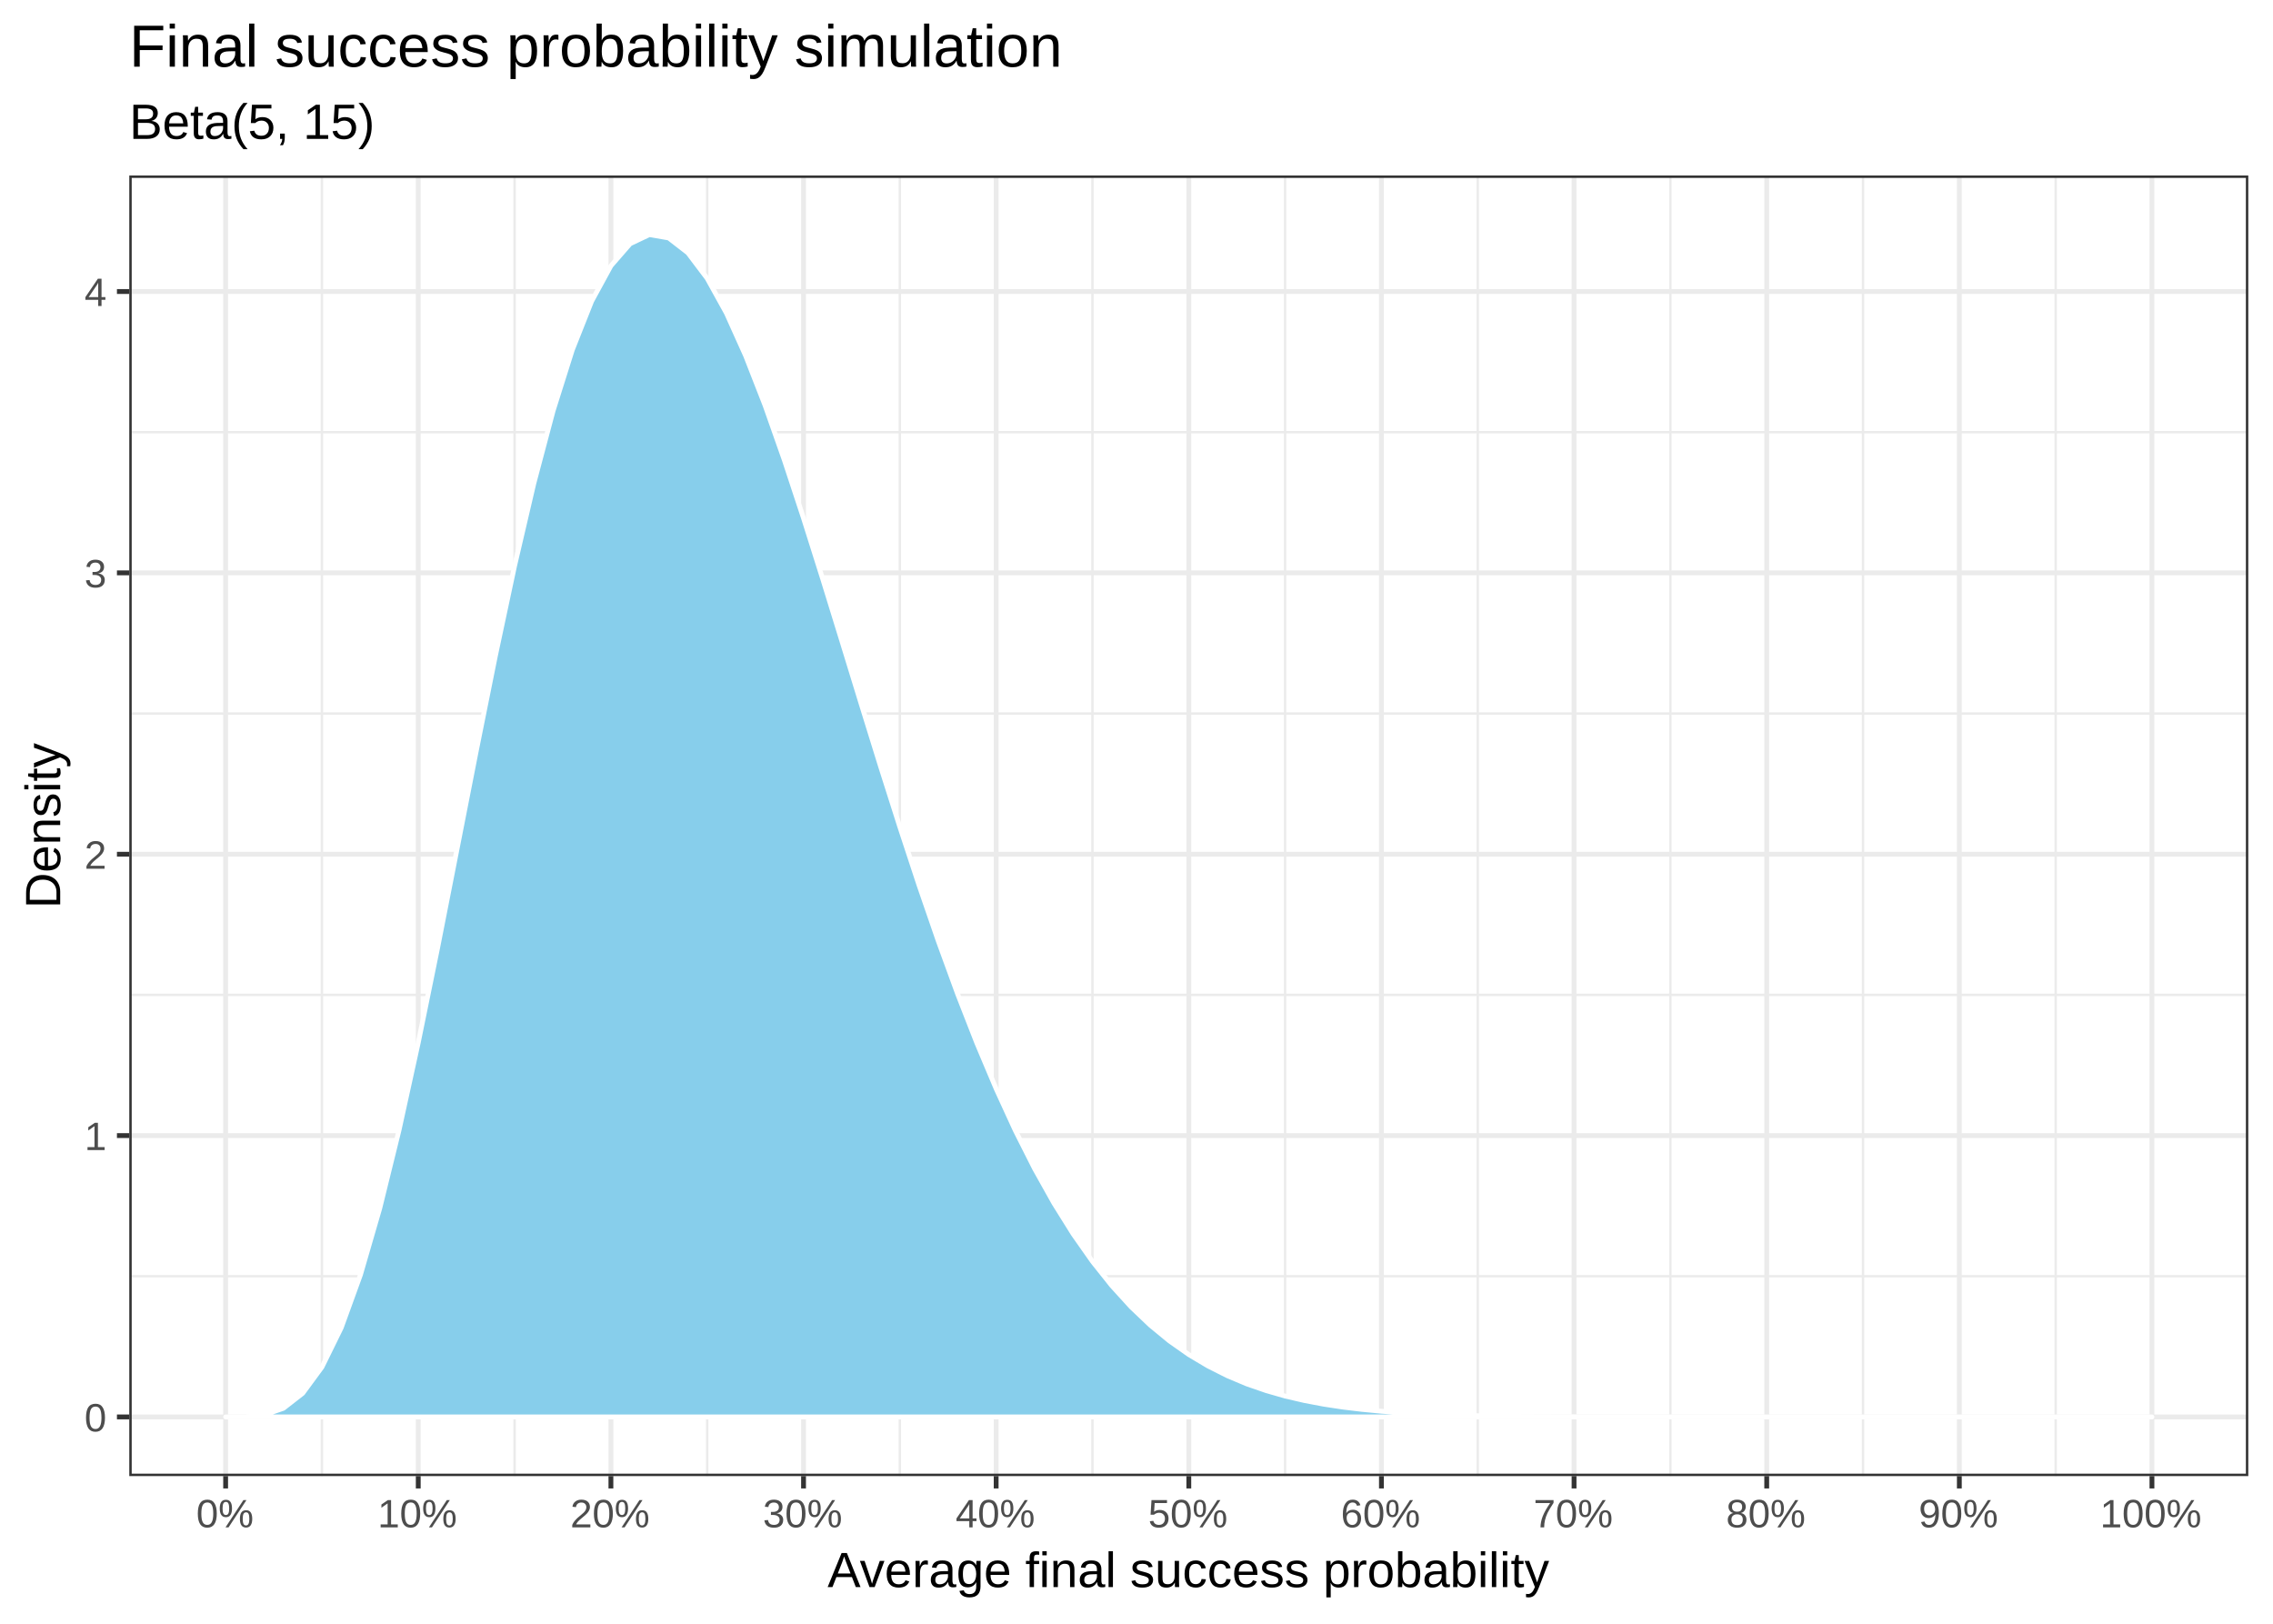
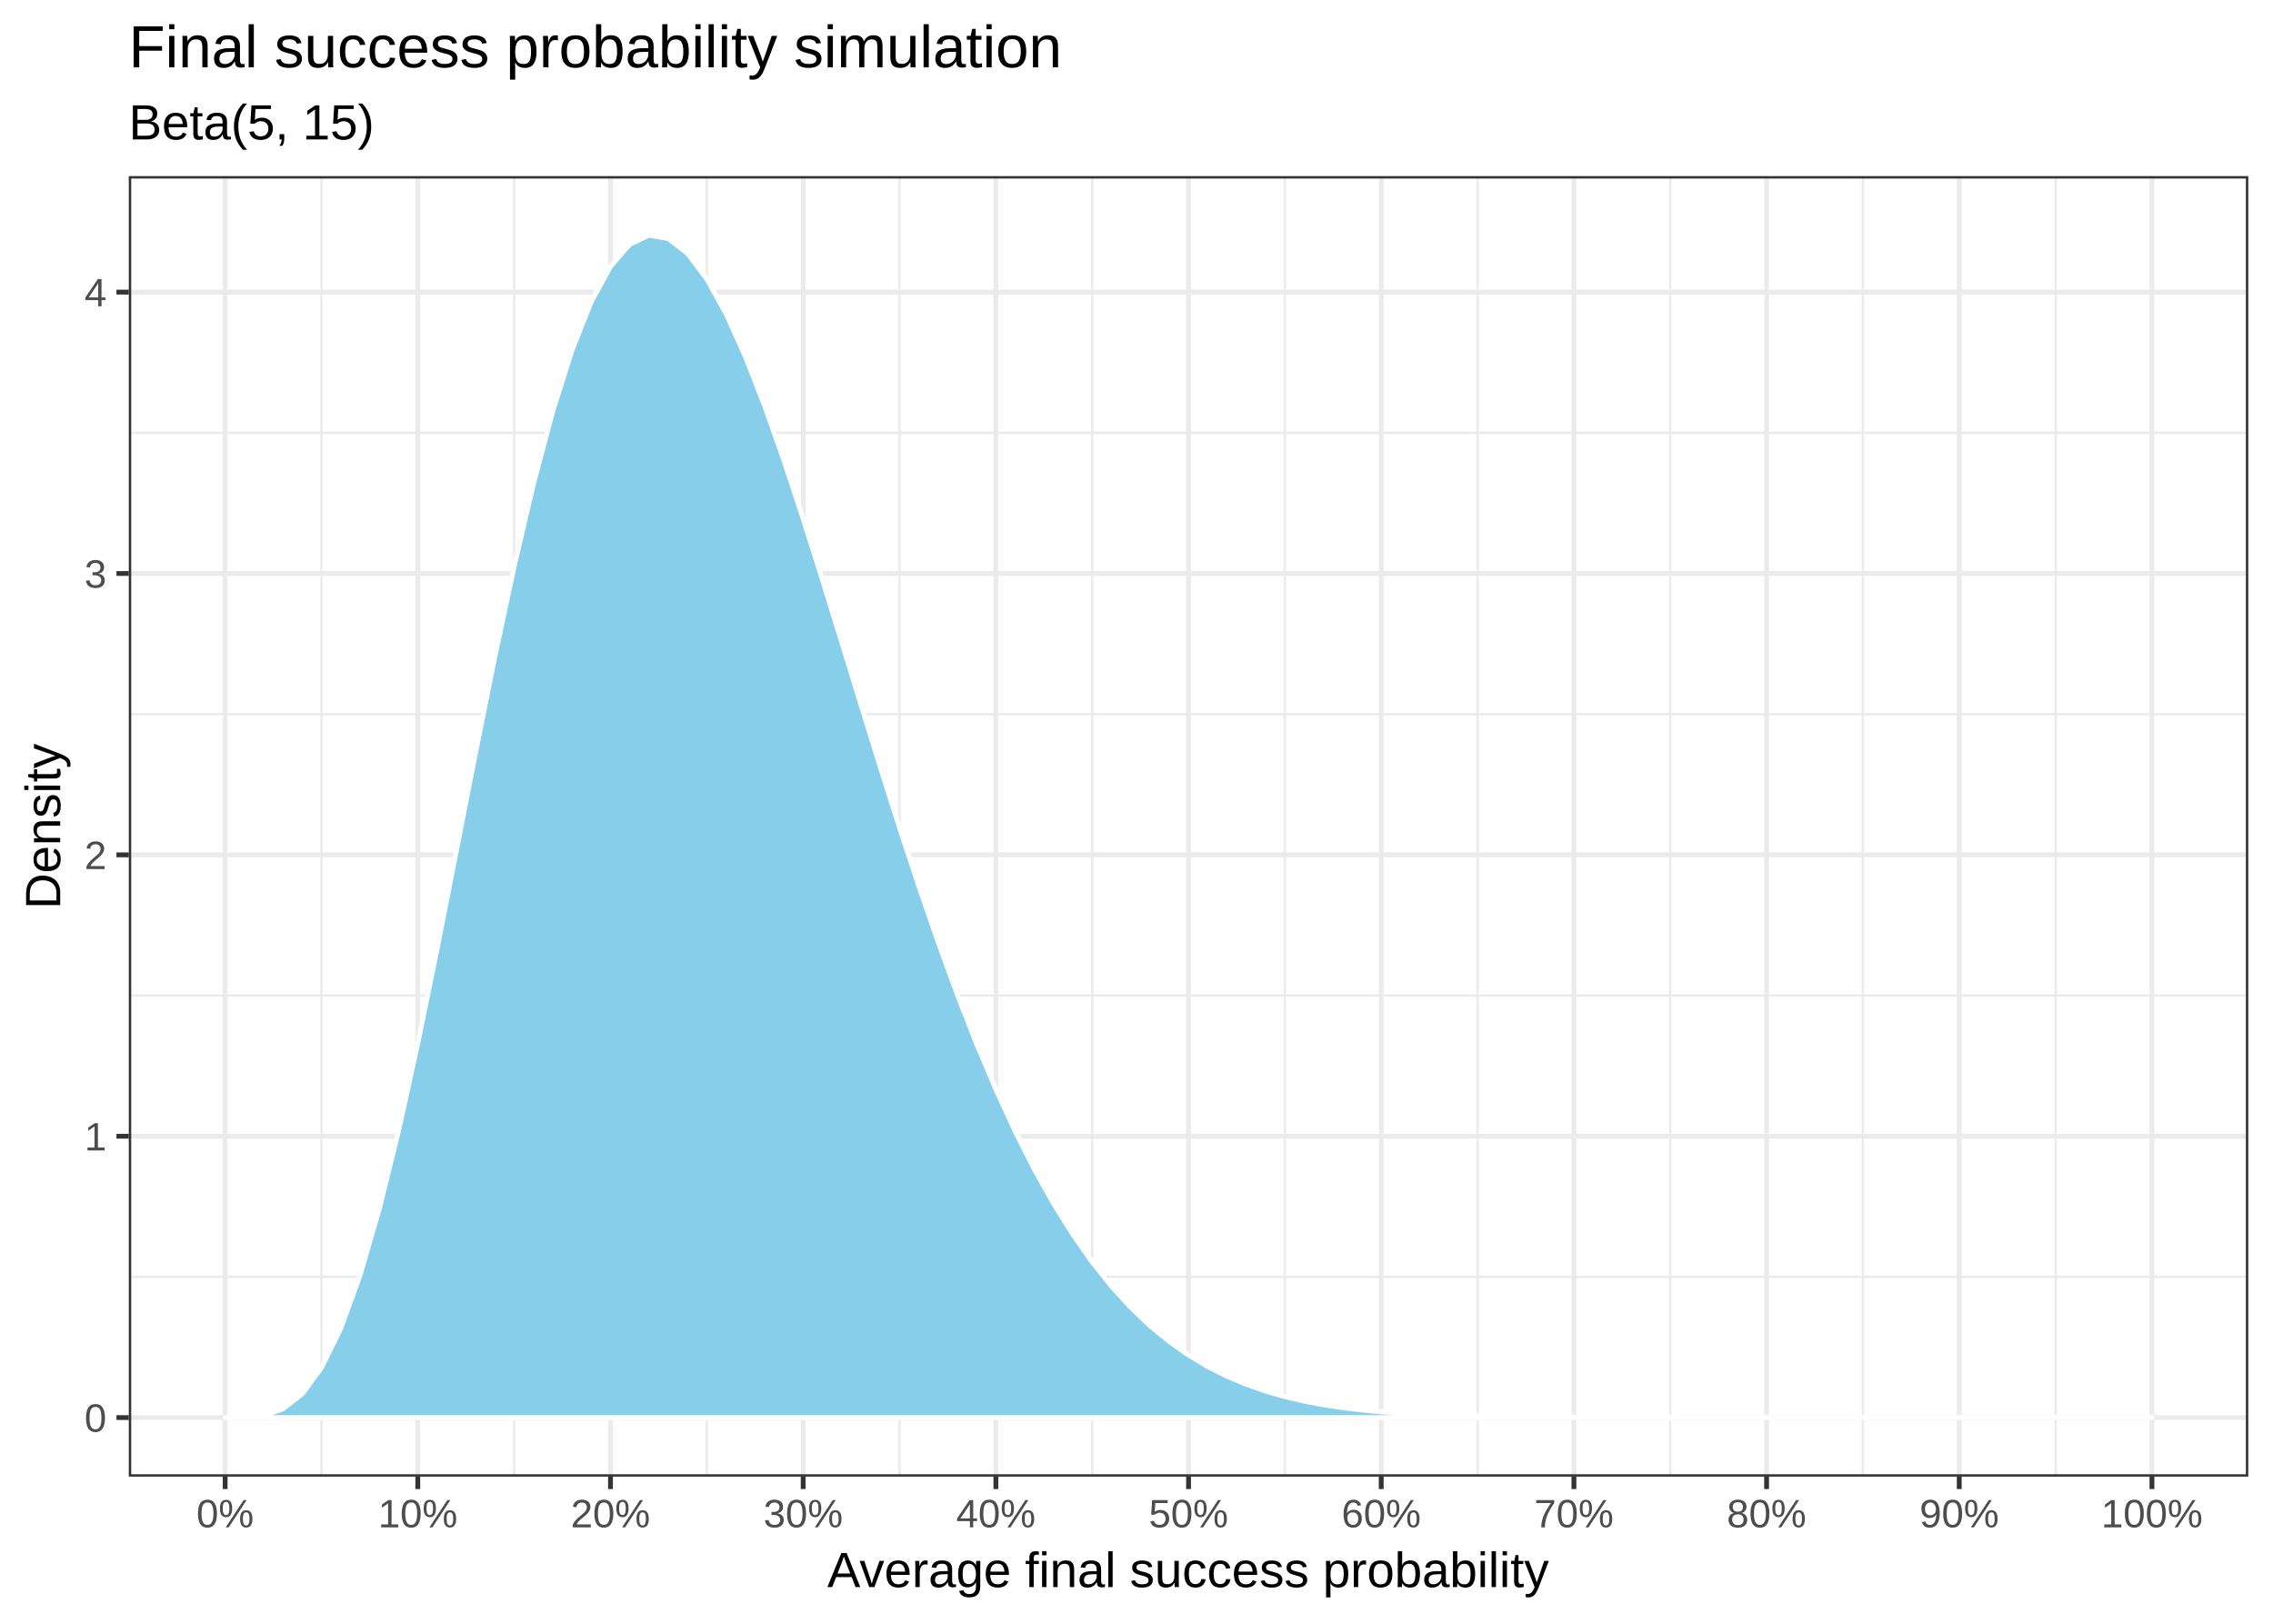
<svg xmlns="http://www.w3.org/2000/svg" viewBox="0 0 504.00 360.00">
  <defs>
    <style type="text/css">
    line, polyline, path, rect, circle {
      fill: none;
      stroke: #000000;
      stroke-linecap: round;
      stroke-linejoin: round;
      stroke-miterlimit: 10.00;
    }
  </style>
  </defs>
  <rect width="100%" height="100%" style="stroke: none; fill: #FFFFFF;" />
  <rect x="0.00" y="0.00" width="504.00" height="360.00" style="stroke-width: 1.07; stroke: #FFFFFF; fill: #FFFFFF;" />
  <defs>
-     <clipPath id="cpMjguNjcxMXw0OTguNTIxfDMyNy4yNTd8MzguOTA1OQ==">
-       <rect x="28.67" y="38.91" width="469.85" height="288.35" />
+     <clipPath id="cpMjguNTU4OHw0OTguNTIxfDMyNy4zOTZ8MzkuMDQxMg==">
+       <rect x="28.56" y="39.04" width="469.96" height="288.35" />
    </clipPath>
  </defs>
-   <rect x="28.67" y="38.91" width="469.85" height="288.35" style="stroke-width: 1.07; stroke: none; fill: #FFFFFF;" clip-path="url(#cpMjguNjcxMXw0OTguNTIxfDMyNy4yNTd8MzguOTA1OQ==)" />
-   <polyline points="28.67,282.96 498.52,282.96 " style="stroke-width: 0.53; stroke: #EBEBEB; stroke-linecap: butt;" clip-path="url(#cpMjguNjcxMXw0OTguNTIxfDMyNy4yNTd8MzguOTA1OQ==)" />
-   <polyline points="28.67,220.58 498.52,220.58 " style="stroke-width: 0.53; stroke: #EBEBEB; stroke-linecap: butt;" clip-path="url(#cpMjguNjcxMXw0OTguNTIxfDMyNy4yNTd8MzguOTA1OQ==)" />
-   <polyline points="28.67,158.20 498.52,158.20 " style="stroke-width: 0.53; stroke: #EBEBEB; stroke-linecap: butt;" clip-path="url(#cpMjguNjcxMXw0OTguNTIxfDMyNy4yNTd8MzguOTA1OQ==)" />
-   <polyline points="28.67,95.82 498.52,95.82 " style="stroke-width: 0.53; stroke: #EBEBEB; stroke-linecap: butt;" clip-path="url(#cpMjguNjcxMXw0OTguNTIxfDMyNy4yNTd8MzguOTA1OQ==)" />
-   <polyline points="28.67,327.26 28.67,38.91 " style="stroke-width: 0.53; stroke: #EBEBEB; stroke-linecap: butt;" clip-path="url(#cpMjguNjcxMXw0OTguNTIxfDMyNy4yNTd8MzguOTA1OQ==)" />
-   <polyline points="71.38,327.26 71.38,38.91 " style="stroke-width: 0.53; stroke: #EBEBEB; stroke-linecap: butt;" clip-path="url(#cpMjguNjcxMXw0OTguNTIxfDMyNy4yNTd8MzguOTA1OQ==)" />
-   <polyline points="114.10,327.26 114.10,38.91 " style="stroke-width: 0.53; stroke: #EBEBEB; stroke-linecap: butt;" clip-path="url(#cpMjguNjcxMXw0OTguNTIxfDMyNy4yNTd8MzguOTA1OQ==)" />
-   <polyline points="156.81,327.26 156.81,38.91 " style="stroke-width: 0.53; stroke: #EBEBEB; stroke-linecap: butt;" clip-path="url(#cpMjguNjcxMXw0OTguNTIxfDMyNy4yNTd8MzguOTA1OQ==)" />
-   <polyline points="199.53,327.26 199.53,38.91 " style="stroke-width: 0.53; stroke: #EBEBEB; stroke-linecap: butt;" clip-path="url(#cpMjguNjcxMXw0OTguNTIxfDMyNy4yNTd8MzguOTA1OQ==)" />
-   <polyline points="242.24,327.26 242.24,38.91 " style="stroke-width: 0.53; stroke: #EBEBEB; stroke-linecap: butt;" clip-path="url(#cpMjguNjcxMXw0OTguNTIxfDMyNy4yNTd8MzguOTA1OQ==)" />
-   <polyline points="284.95,327.26 284.95,38.91 " style="stroke-width: 0.53; stroke: #EBEBEB; stroke-linecap: butt;" clip-path="url(#cpMjguNjcxMXw0OTguNTIxfDMyNy4yNTd8MzguOTA1OQ==)" />
-   <polyline points="327.67,327.26 327.67,38.91 " style="stroke-width: 0.53; stroke: #EBEBEB; stroke-linecap: butt;" clip-path="url(#cpMjguNjcxMXw0OTguNTIxfDMyNy4yNTd8MzguOTA1OQ==)" />
-   <polyline points="370.38,327.26 370.38,38.91 " style="stroke-width: 0.53; stroke: #EBEBEB; stroke-linecap: butt;" clip-path="url(#cpMjguNjcxMXw0OTguNTIxfDMyNy4yNTd8MzguOTA1OQ==)" />
-   <polyline points="413.09,327.26 413.09,38.91 " style="stroke-width: 0.53; stroke: #EBEBEB; stroke-linecap: butt;" clip-path="url(#cpMjguNjcxMXw0OTguNTIxfDMyNy4yNTd8MzguOTA1OQ==)" />
-   <polyline points="455.81,327.26 455.81,38.91 " style="stroke-width: 0.53; stroke: #EBEBEB; stroke-linecap: butt;" clip-path="url(#cpMjguNjcxMXw0OTguNTIxfDMyNy4yNTd8MzguOTA1OQ==)" />
-   <polyline points="498.52,327.26 498.52,38.91 " style="stroke-width: 0.53; stroke: #EBEBEB; stroke-linecap: butt;" clip-path="url(#cpMjguNjcxMXw0OTguNTIxfDMyNy4yNTd8MzguOTA1OQ==)" />
-   <polyline points="28.67,314.15 498.52,314.15 " style="stroke-width: 1.07; stroke: #EBEBEB; stroke-linecap: butt;" clip-path="url(#cpMjguNjcxMXw0OTguNTIxfDMyNy4yNTd8MzguOTA1OQ==)" />
-   <polyline points="28.67,251.77 498.52,251.77 " style="stroke-width: 1.07; stroke: #EBEBEB; stroke-linecap: butt;" clip-path="url(#cpMjguNjcxMXw0OTguNTIxfDMyNy4yNTd8MzguOTA1OQ==)" />
-   <polyline points="28.67,189.39 498.52,189.39 " style="stroke-width: 1.07; stroke: #EBEBEB; stroke-linecap: butt;" clip-path="url(#cpMjguNjcxMXw0OTguNTIxfDMyNy4yNTd8MzguOTA1OQ==)" />
-   <polyline points="28.67,127.01 498.52,127.01 " style="stroke-width: 1.07; stroke: #EBEBEB; stroke-linecap: butt;" clip-path="url(#cpMjguNjcxMXw0OTguNTIxfDMyNy4yNTd8MzguOTA1OQ==)" />
-   <polyline points="28.67,64.63 498.52,64.63 " style="stroke-width: 1.07; stroke: #EBEBEB; stroke-linecap: butt;" clip-path="url(#cpMjguNjcxMXw0OTguNTIxfDMyNy4yNTd8MzguOTA1OQ==)" />
-   <polyline points="50.03,327.26 50.03,38.91 " style="stroke-width: 1.07; stroke: #EBEBEB; stroke-linecap: butt;" clip-path="url(#cpMjguNjcxMXw0OTguNTIxfDMyNy4yNTd8MzguOTA1OQ==)" />
-   <polyline points="92.74,327.26 92.74,38.91 " style="stroke-width: 1.07; stroke: #EBEBEB; stroke-linecap: butt;" clip-path="url(#cpMjguNjcxMXw0OTguNTIxfDMyNy4yNTd8MzguOTA1OQ==)" />
-   <polyline points="135.46,327.26 135.46,38.91 " style="stroke-width: 1.07; stroke: #EBEBEB; stroke-linecap: butt;" clip-path="url(#cpMjguNjcxMXw0OTguNTIxfDMyNy4yNTd8MzguOTA1OQ==)" />
-   <polyline points="178.17,327.26 178.17,38.91 " style="stroke-width: 1.07; stroke: #EBEBEB; stroke-linecap: butt;" clip-path="url(#cpMjguNjcxMXw0OTguNTIxfDMyNy4yNTd8MzguOTA1OQ==)" />
-   <polyline points="220.88,327.26 220.88,38.91 " style="stroke-width: 1.07; stroke: #EBEBEB; stroke-linecap: butt;" clip-path="url(#cpMjguNjcxMXw0OTguNTIxfDMyNy4yNTd8MzguOTA1OQ==)" />
-   <polyline points="263.60,327.26 263.60,38.91 " style="stroke-width: 1.07; stroke: #EBEBEB; stroke-linecap: butt;" clip-path="url(#cpMjguNjcxMXw0OTguNTIxfDMyNy4yNTd8MzguOTA1OQ==)" />
-   <polyline points="306.31,327.26 306.31,38.91 " style="stroke-width: 1.07; stroke: #EBEBEB; stroke-linecap: butt;" clip-path="url(#cpMjguNjcxMXw0OTguNTIxfDMyNy4yNTd8MzguOTA1OQ==)" />
-   <polyline points="349.02,327.26 349.02,38.91 " style="stroke-width: 1.07; stroke: #EBEBEB; stroke-linecap: butt;" clip-path="url(#cpMjguNjcxMXw0OTguNTIxfDMyNy4yNTd8MzguOTA1OQ==)" />
-   <polyline points="391.74,327.26 391.74,38.91 " style="stroke-width: 1.07; stroke: #EBEBEB; stroke-linecap: butt;" clip-path="url(#cpMjguNjcxMXw0OTguNTIxfDMyNy4yNTd8MzguOTA1OQ==)" />
-   <polyline points="434.45,327.26 434.45,38.91 " style="stroke-width: 1.07; stroke: #EBEBEB; stroke-linecap: butt;" clip-path="url(#cpMjguNjcxMXw0OTguNTIxfDMyNy4yNTd8MzguOTA1OQ==)" />
-   <polyline points="477.16,327.26 477.16,38.91 " style="stroke-width: 1.07; stroke: #EBEBEB; stroke-linecap: butt;" clip-path="url(#cpMjguNjcxMXw0OTguNTIxfDMyNy4yNTd8MzguOTA1OQ==)" />
-   <polyline points="50.03,314.15 54.30,314.12 58.57,313.71 62.84,312.23 67.11,308.91 71.38,303.10 75.66,294.38 79.93,282.62 84.20,267.92 88.47,250.61 92.74,231.18 97.01,210.27 101.28,188.55 105.56,166.73 109.83,145.49 114.10,125.46 118.37,107.18 122.64,91.10 126.91,77.56 131.18,66.80 135.46,58.94 139.73,54.03 144.00,52.01 148.27,52.76 152.54,56.07 156.81,61.73 161.08,69.44 165.35,78.92 169.63,89.86 173.90,101.96 178.17,114.91 182.44,128.43 186.71,142.26 190.98,156.16 195.25,169.92 199.53,183.36 203.80,196.32 208.07,208.69 212.34,220.37 216.61,231.28 220.88,241.39 225.15,250.68 229.42,259.13 233.70,266.77 237.97,273.60 242.24,279.68 246.51,285.04 250.78,289.73 255.05,293.80 259.32,297.31 263.60,300.32 267.87,302.86 272.14,305.01 276.41,306.81 280.68,308.29 284.95,309.52 289.22,310.51 293.50,311.32 297.77,311.97 302.04,312.48 306.31,312.89 310.58,313.20 314.85,313.45 319.12,313.64 323.39,313.78 327.67,313.88 331.94,313.96 336.21,314.02 340.48,314.06 344.75,314.09 349.02,314.11 353.29,314.12 357.57,314.13 361.84,314.14 366.11,314.14 370.38,314.15 374.65,314.15 378.92,314.15 383.19,314.15 387.47,314.15 391.74,314.15 396.01,314.15 400.28,314.15 404.55,314.15 408.82,314.15 413.09,314.15 417.36,314.15 421.64,314.15 425.91,314.15 430.18,314.15 434.45,314.15 438.72,314.15 442.99,314.15 447.26,314.15 451.54,314.15 455.81,314.15 460.08,314.15 464.35,314.15 468.62,314.15 472.89,314.15 477.16,314.15 477.16,314.15 472.89,314.15 468.62,314.15 464.35,314.15 460.08,314.15 455.81,314.15 451.54,314.15 447.26,314.15 442.99,314.15 438.72,314.15 434.45,314.15 430.18,314.15 425.91,314.15 421.64,314.15 417.36,314.15 413.09,314.15 408.82,314.15 404.55,314.15 400.28,314.15 396.01,314.15 391.74,314.15 387.47,314.15 383.19,314.15 378.92,314.15 374.65,314.15 370.38,314.15 366.11,314.15 361.84,314.15 357.57,314.15 353.29,314.15 349.02,314.15 344.75,314.15 340.48,314.15 336.21,314.15 331.94,314.15 327.67,314.15 323.39,314.15 319.12,314.15 314.85,314.15 310.58,314.15 306.31,314.15 302.04,314.15 297.77,314.15 293.50,314.15 289.22,314.15 284.95,314.15 280.68,314.15 276.41,314.15 272.14,314.15 267.87,314.15 263.60,314.15 259.32,314.15 255.05,314.15 250.78,314.15 246.51,314.15 242.24,314.15 237.97,314.15 233.70,314.15 229.42,314.15 225.15,314.15 220.88,314.15 216.61,314.15 212.34,314.15 208.07,314.15 203.80,314.15 199.53,314.15 195.25,314.15 190.98,314.15 186.71,314.15 182.44,314.15 178.17,314.15 173.90,314.15 169.63,314.15 165.35,314.15 161.08,314.15 156.81,314.15 152.54,314.15 148.27,314.15 144.00,314.15 139.73,314.15 135.46,314.15 131.18,314.15 126.91,314.15 122.64,314.15 118.37,314.15 114.10,314.15 109.83,314.15 105.56,314.15 101.28,314.15 97.01,314.15 92.74,314.15 88.47,314.15 84.20,314.15 79.93,314.15 75.66,314.15 71.38,314.15 67.11,314.15 62.84,314.15 58.57,314.15 54.30,314.15 50.03,314.15 " style="stroke-width: 1.07; stroke: #FFFFFF; fill: #87CEEB;" clip-path="url(#cpMjguNjcxMXw0OTguNTIxfDMyNy4yNTd8MzguOTA1OQ==)" />
-   <rect x="28.67" y="38.91" width="469.85" height="288.35" style="stroke-width: 1.07; stroke: #333333;" clip-path="url(#cpMjguNjcxMXw0OTguNTIxfDMyNy4yNTd8MzguOTA1OQ==)" />
+   <rect x="28.56" y="39.04" width="469.96" height="288.35" style="stroke-width: 1.07; stroke: none; fill: #FFFFFF;" clip-path="url(#cpMjguNTU4OHw0OTguNTIxfDMyNy4zOTZ8MzkuMDQxMg==)" />
+   <polyline points="28.56,283.10 498.52,283.10 " style="stroke-width: 0.53; stroke: #EBEBEB; stroke-linecap: butt;" clip-path="url(#cpMjguNTU4OHw0OTguNTIxfDMyNy4zOTZ8MzkuMDQxMg==)" />
+   <polyline points="28.56,220.72 498.52,220.72 " style="stroke-width: 0.53; stroke: #EBEBEB; stroke-linecap: butt;" clip-path="url(#cpMjguNTU4OHw0OTguNTIxfDMyNy4zOTZ8MzkuMDQxMg==)" />
+   <polyline points="28.56,158.34 498.52,158.34 " style="stroke-width: 0.53; stroke: #EBEBEB; stroke-linecap: butt;" clip-path="url(#cpMjguNTU4OHw0OTguNTIxfDMyNy4zOTZ8MzkuMDQxMg==)" />
+   <polyline points="28.56,95.96 498.52,95.96 " style="stroke-width: 0.53; stroke: #EBEBEB; stroke-linecap: butt;" clip-path="url(#cpMjguNTU4OHw0OTguNTIxfDMyNy4zOTZ8MzkuMDQxMg==)" />
+   <polyline points="28.56,327.40 28.56,39.04 " style="stroke-width: 0.53; stroke: #EBEBEB; stroke-linecap: butt;" clip-path="url(#cpMjguNTU4OHw0OTguNTIxfDMyNy4zOTZ8MzkuMDQxMg==)" />
+   <polyline points="71.28,327.40 71.28,39.04 " style="stroke-width: 0.53; stroke: #EBEBEB; stroke-linecap: butt;" clip-path="url(#cpMjguNTU4OHw0OTguNTIxfDMyNy4zOTZ8MzkuMDQxMg==)" />
+   <polyline points="114.01,327.40 114.01,39.04 " style="stroke-width: 0.53; stroke: #EBEBEB; stroke-linecap: butt;" clip-path="url(#cpMjguNTU4OHw0OTguNTIxfDMyNy4zOTZ8MzkuMDQxMg==)" />
+   <polyline points="156.73,327.40 156.73,39.04 " style="stroke-width: 0.53; stroke: #EBEBEB; stroke-linecap: butt;" clip-path="url(#cpMjguNTU4OHw0OTguNTIxfDMyNy4zOTZ8MzkuMDQxMg==)" />
+   <polyline points="199.45,327.40 199.45,39.04 " style="stroke-width: 0.53; stroke: #EBEBEB; stroke-linecap: butt;" clip-path="url(#cpMjguNTU4OHw0OTguNTIxfDMyNy4zOTZ8MzkuMDQxMg==)" />
+   <polyline points="242.18,327.40 242.18,39.04 " style="stroke-width: 0.53; stroke: #EBEBEB; stroke-linecap: butt;" clip-path="url(#cpMjguNTU4OHw0OTguNTIxfDMyNy4zOTZ8MzkuMDQxMg==)" />
+   <polyline points="284.90,327.40 284.90,39.04 " style="stroke-width: 0.53; stroke: #EBEBEB; stroke-linecap: butt;" clip-path="url(#cpMjguNTU4OHw0OTguNTIxfDMyNy4zOTZ8MzkuMDQxMg==)" />
+   <polyline points="327.63,327.40 327.63,39.04 " style="stroke-width: 0.53; stroke: #EBEBEB; stroke-linecap: butt;" clip-path="url(#cpMjguNTU4OHw0OTguNTIxfDMyNy4zOTZ8MzkuMDQxMg==)" />
+   <polyline points="370.35,327.40 370.35,39.04 " style="stroke-width: 0.53; stroke: #EBEBEB; stroke-linecap: butt;" clip-path="url(#cpMjguNTU4OHw0OTguNTIxfDMyNy4zOTZ8MzkuMDQxMg==)" />
+   <polyline points="413.07,327.40 413.07,39.04 " style="stroke-width: 0.53; stroke: #EBEBEB; stroke-linecap: butt;" clip-path="url(#cpMjguNTU4OHw0OTguNTIxfDMyNy4zOTZ8MzkuMDQxMg==)" />
+   <polyline points="455.80,327.40 455.80,39.04 " style="stroke-width: 0.53; stroke: #EBEBEB; stroke-linecap: butt;" clip-path="url(#cpMjguNTU4OHw0OTguNTIxfDMyNy4zOTZ8MzkuMDQxMg==)" />
+   <polyline points="498.52,327.40 498.52,39.04 " style="stroke-width: 0.53; stroke: #EBEBEB; stroke-linecap: butt;" clip-path="url(#cpMjguNTU4OHw0OTguNTIxfDMyNy4zOTZ8MzkuMDQxMg==)" />
+   <polyline points="28.56,314.29 498.52,314.29 " style="stroke-width: 1.07; stroke: #EBEBEB; stroke-linecap: butt;" clip-path="url(#cpMjguNTU4OHw0OTguNTIxfDMyNy4zOTZ8MzkuMDQxMg==)" />
+   <polyline points="28.56,251.91 498.52,251.91 " style="stroke-width: 1.07; stroke: #EBEBEB; stroke-linecap: butt;" clip-path="url(#cpMjguNTU4OHw0OTguNTIxfDMyNy4zOTZ8MzkuMDQxMg==)" />
+   <polyline points="28.56,189.53 498.52,189.53 " style="stroke-width: 1.07; stroke: #EBEBEB; stroke-linecap: butt;" clip-path="url(#cpMjguNTU4OHw0OTguNTIxfDMyNy4zOTZ8MzkuMDQxMg==)" />
+   <polyline points="28.56,127.15 498.52,127.15 " style="stroke-width: 1.07; stroke: #EBEBEB; stroke-linecap: butt;" clip-path="url(#cpMjguNTU4OHw0OTguNTIxfDMyNy4zOTZ8MzkuMDQxMg==)" />
+   <polyline points="28.56,64.77 498.52,64.77 " style="stroke-width: 1.07; stroke: #EBEBEB; stroke-linecap: butt;" clip-path="url(#cpMjguNTU4OHw0OTguNTIxfDMyNy4zOTZ8MzkuMDQxMg==)" />
+   <polyline points="49.92,327.40 49.92,39.04 " style="stroke-width: 1.07; stroke: #EBEBEB; stroke-linecap: butt;" clip-path="url(#cpMjguNTU4OHw0OTguNTIxfDMyNy4zOTZ8MzkuMDQxMg==)" />
+   <polyline points="92.64,327.40 92.64,39.04 " style="stroke-width: 1.07; stroke: #EBEBEB; stroke-linecap: butt;" clip-path="url(#cpMjguNTU4OHw0OTguNTIxfDMyNy4zOTZ8MzkuMDQxMg==)" />
+   <polyline points="135.37,327.40 135.37,39.04 " style="stroke-width: 1.07; stroke: #EBEBEB; stroke-linecap: butt;" clip-path="url(#cpMjguNTU4OHw0OTguNTIxfDMyNy4zOTZ8MzkuMDQxMg==)" />
+   <polyline points="178.09,327.40 178.09,39.04 " style="stroke-width: 1.07; stroke: #EBEBEB; stroke-linecap: butt;" clip-path="url(#cpMjguNTU4OHw0OTguNTIxfDMyNy4zOTZ8MzkuMDQxMg==)" />
+   <polyline points="220.82,327.40 220.82,39.04 " style="stroke-width: 1.07; stroke: #EBEBEB; stroke-linecap: butt;" clip-path="url(#cpMjguNTU4OHw0OTguNTIxfDMyNy4zOTZ8MzkuMDQxMg==)" />
+   <polyline points="263.54,327.40 263.54,39.04 " style="stroke-width: 1.07; stroke: #EBEBEB; stroke-linecap: butt;" clip-path="url(#cpMjguNTU4OHw0OTguNTIxfDMyNy4zOTZ8MzkuMDQxMg==)" />
+   <polyline points="306.26,327.40 306.26,39.04 " style="stroke-width: 1.07; stroke: #EBEBEB; stroke-linecap: butt;" clip-path="url(#cpMjguNTU4OHw0OTguNTIxfDMyNy4zOTZ8MzkuMDQxMg==)" />
+   <polyline points="348.99,327.40 348.99,39.04 " style="stroke-width: 1.07; stroke: #EBEBEB; stroke-linecap: butt;" clip-path="url(#cpMjguNTU4OHw0OTguNTIxfDMyNy4zOTZ8MzkuMDQxMg==)" />
+   <polyline points="391.71,327.40 391.71,39.04 " style="stroke-width: 1.07; stroke: #EBEBEB; stroke-linecap: butt;" clip-path="url(#cpMjguNTU4OHw0OTguNTIxfDMyNy4zOTZ8MzkuMDQxMg==)" />
+   <polyline points="434.43,327.40 434.43,39.04 " style="stroke-width: 1.07; stroke: #EBEBEB; stroke-linecap: butt;" clip-path="url(#cpMjguNTU4OHw0OTguNTIxfDMyNy4zOTZ8MzkuMDQxMg==)" />
+   <polyline points="477.16,327.40 477.16,39.04 " style="stroke-width: 1.07; stroke: #EBEBEB; stroke-linecap: butt;" clip-path="url(#cpMjguNTU4OHw0OTguNTIxfDMyNy4zOTZ8MzkuMDQxMg==)" />
+   <polyline points="49.92,314.29 54.19,314.26 58.47,313.85 62.74,312.37 67.01,309.05 71.28,303.23 75.56,294.52 79.83,282.76 84.10,268.06 88.37,250.75 92.64,231.32 96.92,210.40 101.19,188.69 105.46,166.87 109.73,145.63 114.01,125.60 118.28,107.32 122.55,91.24 126.82,77.70 131.10,66.93 135.37,59.08 139.64,54.17 143.91,52.15 148.19,52.89 152.46,56.21 156.73,61.86 161.00,69.58 165.27,79.06 169.55,90.00 173.82,102.10 178.09,115.05 182.36,128.57 186.64,142.40 190.91,156.30 195.18,170.06 199.45,183.50 203.73,196.46 208.00,208.83 212.27,220.50 216.54,231.42 220.82,241.53 225.09,250.82 229.36,259.27 233.63,266.90 237.91,273.74 242.18,279.82 246.45,285.18 250.72,289.87 254.99,293.94 259.27,297.45 263.54,300.45 267.81,303.00 272.08,305.15 276.36,306.94 280.63,308.43 284.90,309.66 289.17,310.65 293.45,311.46 297.72,312.11 301.99,312.62 306.26,313.03 310.54,313.34 314.81,313.59 319.08,313.77 323.35,313.92 327.63,314.02 331.90,314.10 336.17,314.16 340.44,314.20 344.71,314.23 348.99,314.25 353.26,314.26 357.53,314.27 361.80,314.28 366.08,314.28 370.35,314.28 374.62,314.29 378.89,314.29 383.17,314.29 387.44,314.29 391.71,314.29 395.98,314.29 400.26,314.29 404.53,314.29 408.80,314.29 413.07,314.29 417.35,314.29 421.62,314.29 425.89,314.29 430.16,314.29 434.43,314.29 438.71,314.29 442.98,314.29 447.25,314.29 451.52,314.29 455.80,314.29 460.07,314.29 464.34,314.29 468.61,314.29 472.89,314.29 477.16,314.29 477.16,314.29 472.89,314.29 468.61,314.29 464.34,314.29 460.07,314.29 455.80,314.29 451.52,314.29 447.25,314.29 442.98,314.29 438.71,314.29 434.43,314.29 430.16,314.29 425.89,314.29 421.62,314.29 417.35,314.29 413.07,314.29 408.80,314.29 404.53,314.29 400.26,314.29 395.98,314.29 391.71,314.29 387.44,314.29 383.17,314.29 378.89,314.29 374.62,314.29 370.35,314.29 366.08,314.29 361.80,314.29 357.53,314.29 353.26,314.29 348.99,314.29 344.71,314.29 340.44,314.29 336.17,314.29 331.90,314.29 327.63,314.29 323.35,314.29 319.08,314.29 314.81,314.29 310.54,314.29 306.26,314.29 301.99,314.29 297.72,314.29 293.45,314.29 289.17,314.29 284.90,314.29 280.63,314.29 276.36,314.29 272.08,314.29 267.81,314.29 263.54,314.29 259.27,314.29 254.99,314.29 250.72,314.29 246.45,314.29 242.18,314.29 237.91,314.29 233.63,314.29 229.36,314.29 225.09,314.29 220.82,314.29 216.54,314.29 212.27,314.29 208.00,314.29 203.73,314.29 199.45,314.29 195.18,314.29 190.91,314.29 186.64,314.29 182.36,314.29 178.09,314.29 173.82,314.29 169.55,314.29 165.27,314.29 161.00,314.29 156.73,314.29 152.46,314.29 148.19,314.29 143.91,314.29 139.64,314.29 135.37,314.29 131.10,314.29 126.82,314.29 122.55,314.29 118.28,314.29 114.01,314.29 109.73,314.29 105.46,314.29 101.19,314.29 96.92,314.29 92.64,314.29 88.37,314.29 84.10,314.29 79.83,314.29 75.56,314.29 71.28,314.29 67.01,314.29 62.74,314.29 58.47,314.29 54.19,314.29 49.92,314.29 " style="stroke-width: 1.07; stroke: #FFFFFF; fill: #87CEEB;" clip-path="url(#cpMjguNTU4OHw0OTguNTIxfDMyNy4zOTZ8MzkuMDQxMg==)" />
+   <rect x="28.56" y="39.04" width="469.96" height="288.35" style="stroke-width: 1.07; stroke: #333333;" clip-path="url(#cpMjguNTU4OHw0OTguNTIxfDMyNy4zOTZ8MzkuMDQxMg==)" />
  <defs>
    <clipPath id="cpMHw1MDR8MzYwfDA=">
      <rect x="0.00" y="0.00" width="504.00" height="360.00" />
    </clipPath>
  </defs>
  <g clip-path="url(#cpMHw1MDR8MzYwfDA=)">
-     <text x="18.73" y="317.37" style="font-size: 8.80px; fill: #4D4D4D; font-family: Arial;" textLength="5.01px" lengthAdjust="spacingAndGlyphs">0</text>
+     <text x="18.73" y="317.44" style="font-size: 8.80px; fill: #4D4D4D; font-family: Arial;" textLength="4.89px" lengthAdjust="spacingAndGlyphs">0</text>
  </g>
  <g clip-path="url(#cpMHw1MDR8MzYwfDA=)">
-     <text x="18.73" y="254.99" style="font-size: 8.80px; fill: #4D4D4D; font-family: Arial;" textLength="5.01px" lengthAdjust="spacingAndGlyphs">1</text>
+     <text x="18.73" y="255.06" style="font-size: 8.80px; fill: #4D4D4D; font-family: Arial;" textLength="4.89px" lengthAdjust="spacingAndGlyphs">1</text>
  </g>
  <g clip-path="url(#cpMHw1MDR8MzYwfDA=)">
-     <text x="18.73" y="192.61" style="font-size: 8.80px; fill: #4D4D4D; font-family: Arial;" textLength="5.01px" lengthAdjust="spacingAndGlyphs">2</text>
+     <text x="18.73" y="192.68" style="font-size: 8.80px; fill: #4D4D4D; font-family: Arial;" textLength="4.89px" lengthAdjust="spacingAndGlyphs">2</text>
  </g>
  <g clip-path="url(#cpMHw1MDR8MzYwfDA=)">
-     <text x="18.73" y="130.23" style="font-size: 8.80px; fill: #4D4D4D; font-family: Arial;" textLength="5.01px" lengthAdjust="spacingAndGlyphs">3</text>
+     <text x="18.73" y="130.30" style="font-size: 8.80px; fill: #4D4D4D; font-family: Arial;" textLength="4.89px" lengthAdjust="spacingAndGlyphs">3</text>
  </g>
  <g clip-path="url(#cpMHw1MDR8MzYwfDA=)">
-     <text x="18.73" y="67.85" style="font-size: 8.80px; fill: #4D4D4D; font-family: Arial;" textLength="5.01px" lengthAdjust="spacingAndGlyphs">4</text>
+     <text x="18.73" y="67.92" style="font-size: 8.80px; fill: #4D4D4D; font-family: Arial;" textLength="4.89px" lengthAdjust="spacingAndGlyphs">4</text>
  </g>
-   <polyline points="25.93,314.15 28.67,314.15 " style="stroke-width: 1.07; stroke: #333333; stroke-linecap: butt;" clip-path="url(#cpMHw1MDR8MzYwfDA=)" />
-   <polyline points="25.93,251.77 28.67,251.77 " style="stroke-width: 1.07; stroke: #333333; stroke-linecap: butt;" clip-path="url(#cpMHw1MDR8MzYwfDA=)" />
-   <polyline points="25.93,189.39 28.67,189.39 " style="stroke-width: 1.07; stroke: #333333; stroke-linecap: butt;" clip-path="url(#cpMHw1MDR8MzYwfDA=)" />
-   <polyline points="25.93,127.01 28.67,127.01 " style="stroke-width: 1.07; stroke: #333333; stroke-linecap: butt;" clip-path="url(#cpMHw1MDR8MzYwfDA=)" />
-   <polyline points="25.93,64.63 28.67,64.63 " style="stroke-width: 1.07; stroke: #333333; stroke-linecap: butt;" clip-path="url(#cpMHw1MDR8MzYwfDA=)" />
-   <polyline points="50.03,330.00 50.03,327.26 " style="stroke-width: 1.07; stroke: #333333; stroke-linecap: butt;" clip-path="url(#cpMHw1MDR8MzYwfDA=)" />
-   <polyline points="92.74,330.00 92.74,327.26 " style="stroke-width: 1.07; stroke: #333333; stroke-linecap: butt;" clip-path="url(#cpMHw1MDR8MzYwfDA=)" />
-   <polyline points="135.46,330.00 135.46,327.26 " style="stroke-width: 1.07; stroke: #333333; stroke-linecap: butt;" clip-path="url(#cpMHw1MDR8MzYwfDA=)" />
-   <polyline points="178.17,330.00 178.17,327.26 " style="stroke-width: 1.07; stroke: #333333; stroke-linecap: butt;" clip-path="url(#cpMHw1MDR8MzYwfDA=)" />
-   <polyline points="220.88,330.00 220.88,327.26 " style="stroke-width: 1.07; stroke: #333333; stroke-linecap: butt;" clip-path="url(#cpMHw1MDR8MzYwfDA=)" />
-   <polyline points="263.60,330.00 263.60,327.26 " style="stroke-width: 1.07; stroke: #333333; stroke-linecap: butt;" clip-path="url(#cpMHw1MDR8MzYwfDA=)" />
-   <polyline points="306.31,330.00 306.31,327.26 " style="stroke-width: 1.07; stroke: #333333; stroke-linecap: butt;" clip-path="url(#cpMHw1MDR8MzYwfDA=)" />
-   <polyline points="349.02,330.00 349.02,327.26 " style="stroke-width: 1.07; stroke: #333333; stroke-linecap: butt;" clip-path="url(#cpMHw1MDR8MzYwfDA=)" />
-   <polyline points="391.74,330.00 391.74,327.26 " style="stroke-width: 1.07; stroke: #333333; stroke-linecap: butt;" clip-path="url(#cpMHw1MDR8MzYwfDA=)" />
-   <polyline points="434.45,330.00 434.45,327.26 " style="stroke-width: 1.07; stroke: #333333; stroke-linecap: butt;" clip-path="url(#cpMHw1MDR8MzYwfDA=)" />
-   <polyline points="477.16,330.00 477.16,327.26 " style="stroke-width: 1.07; stroke: #333333; stroke-linecap: butt;" clip-path="url(#cpMHw1MDR8MzYwfDA=)" />
+   <polyline points="25.82,314.29 28.56,314.29 " style="stroke-width: 1.07; stroke: #333333; stroke-linecap: butt;" clip-path="url(#cpMHw1MDR8MzYwfDA=)" />
+   <polyline points="25.82,251.91 28.56,251.91 " style="stroke-width: 1.07; stroke: #333333; stroke-linecap: butt;" clip-path="url(#cpMHw1MDR8MzYwfDA=)" />
+   <polyline points="25.82,189.53 28.56,189.53 " style="stroke-width: 1.07; stroke: #333333; stroke-linecap: butt;" clip-path="url(#cpMHw1MDR8MzYwfDA=)" />
+   <polyline points="25.82,127.15 28.56,127.15 " style="stroke-width: 1.07; stroke: #333333; stroke-linecap: butt;" clip-path="url(#cpMHw1MDR8MzYwfDA=)" />
+   <polyline points="25.82,64.77 28.56,64.77 " style="stroke-width: 1.07; stroke: #333333; stroke-linecap: butt;" clip-path="url(#cpMHw1MDR8MzYwfDA=)" />
+   <polyline points="49.92,330.14 49.92,327.40 " style="stroke-width: 1.07; stroke: #333333; stroke-linecap: butt;" clip-path="url(#cpMHw1MDR8MzYwfDA=)" />
+   <polyline points="92.64,330.14 92.64,327.40 " style="stroke-width: 1.07; stroke: #333333; stroke-linecap: butt;" clip-path="url(#cpMHw1MDR8MzYwfDA=)" />
+   <polyline points="135.37,330.14 135.37,327.40 " style="stroke-width: 1.07; stroke: #333333; stroke-linecap: butt;" clip-path="url(#cpMHw1MDR8MzYwfDA=)" />
+   <polyline points="178.09,330.14 178.09,327.40 " style="stroke-width: 1.07; stroke: #333333; stroke-linecap: butt;" clip-path="url(#cpMHw1MDR8MzYwfDA=)" />
+   <polyline points="220.82,330.14 220.82,327.40 " style="stroke-width: 1.07; stroke: #333333; stroke-linecap: butt;" clip-path="url(#cpMHw1MDR8MzYwfDA=)" />
+   <polyline points="263.54,330.14 263.54,327.40 " style="stroke-width: 1.07; stroke: #333333; stroke-linecap: butt;" clip-path="url(#cpMHw1MDR8MzYwfDA=)" />
+   <polyline points="306.26,330.14 306.26,327.40 " style="stroke-width: 1.07; stroke: #333333; stroke-linecap: butt;" clip-path="url(#cpMHw1MDR8MzYwfDA=)" />
+   <polyline points="348.99,330.14 348.99,327.40 " style="stroke-width: 1.07; stroke: #333333; stroke-linecap: butt;" clip-path="url(#cpMHw1MDR8MzYwfDA=)" />
+   <polyline points="391.71,330.14 391.71,327.40 " style="stroke-width: 1.07; stroke: #333333; stroke-linecap: butt;" clip-path="url(#cpMHw1MDR8MzYwfDA=)" />
+   <polyline points="434.43,330.14 434.43,327.40 " style="stroke-width: 1.07; stroke: #333333; stroke-linecap: butt;" clip-path="url(#cpMHw1MDR8MzYwfDA=)" />
+   <polyline points="477.16,330.14 477.16,327.40 " style="stroke-width: 1.07; stroke: #333333; stroke-linecap: butt;" clip-path="url(#cpMHw1MDR8MzYwfDA=)" />
  <g clip-path="url(#cpMHw1MDR8MzYwfDA=)">
-     <text x="43.52" y="338.63" style="font-size: 8.80px; fill: #4D4D4D; font-family: Arial;" textLength="13.01px" lengthAdjust="spacingAndGlyphs">0%</text>
+     <text x="43.56" y="338.63" style="font-size: 8.80px; fill: #4D4D4D; font-family: Arial;" textLength="12.72px" lengthAdjust="spacingAndGlyphs">0%</text>
  </g>
  <g clip-path="url(#cpMHw1MDR8MzYwfDA=)">
-     <text x="83.73" y="338.63" style="font-size: 8.80px; fill: #4D4D4D; font-family: Arial;" textLength="18.01px" lengthAdjust="spacingAndGlyphs">10%</text>
+     <text x="83.84" y="338.63" style="font-size: 8.80px; fill: #4D4D4D; font-family: Arial;" textLength="17.61px" lengthAdjust="spacingAndGlyphs">10%</text>
  </g>
  <g clip-path="url(#cpMHw1MDR8MzYwfDA=)">
-     <text x="126.45" y="338.63" style="font-size: 8.80px; fill: #4D4D4D; font-family: Arial;" textLength="18.01px" lengthAdjust="spacingAndGlyphs">20%</text>
+     <text x="126.56" y="338.63" style="font-size: 8.80px; fill: #4D4D4D; font-family: Arial;" textLength="17.61px" lengthAdjust="spacingAndGlyphs">20%</text>
  </g>
  <g clip-path="url(#cpMHw1MDR8MzYwfDA=)">
-     <text x="169.16" y="338.63" style="font-size: 8.80px; fill: #4D4D4D; font-family: Arial;" textLength="18.01px" lengthAdjust="spacingAndGlyphs">30%</text>
+     <text x="169.29" y="338.63" style="font-size: 8.80px; fill: #4D4D4D; font-family: Arial;" textLength="17.61px" lengthAdjust="spacingAndGlyphs">30%</text>
  </g>
  <g clip-path="url(#cpMHw1MDR8MzYwfDA=)">
-     <text x="211.88" y="338.63" style="font-size: 8.80px; fill: #4D4D4D; font-family: Arial;" textLength="18.01px" lengthAdjust="spacingAndGlyphs">40%</text>
+     <text x="212.01" y="338.63" style="font-size: 8.80px; fill: #4D4D4D; font-family: Arial;" textLength="17.61px" lengthAdjust="spacingAndGlyphs">40%</text>
  </g>
  <g clip-path="url(#cpMHw1MDR8MzYwfDA=)">
-     <text x="254.59" y="338.63" style="font-size: 8.80px; fill: #4D4D4D; font-family: Arial;" textLength="18.01px" lengthAdjust="spacingAndGlyphs">50%</text>
+     <text x="254.73" y="338.63" style="font-size: 8.80px; fill: #4D4D4D; font-family: Arial;" textLength="17.61px" lengthAdjust="spacingAndGlyphs">50%</text>
  </g>
  <g clip-path="url(#cpMHw1MDR8MzYwfDA=)">
-     <text x="297.30" y="338.63" style="font-size: 8.80px; fill: #4D4D4D; font-family: Arial;" textLength="18.01px" lengthAdjust="spacingAndGlyphs">60%</text>
+     <text x="297.46" y="338.63" style="font-size: 8.80px; fill: #4D4D4D; font-family: Arial;" textLength="17.61px" lengthAdjust="spacingAndGlyphs">60%</text>
  </g>
  <g clip-path="url(#cpMHw1MDR8MzYwfDA=)">
-     <text x="340.02" y="338.63" style="font-size: 8.80px; fill: #4D4D4D; font-family: Arial;" textLength="18.01px" lengthAdjust="spacingAndGlyphs">70%</text>
+     <text x="340.18" y="338.63" style="font-size: 8.80px; fill: #4D4D4D; font-family: Arial;" textLength="17.61px" lengthAdjust="spacingAndGlyphs">70%</text>
  </g>
  <g clip-path="url(#cpMHw1MDR8MzYwfDA=)">
-     <text x="382.73" y="338.63" style="font-size: 8.80px; fill: #4D4D4D; font-family: Arial;" textLength="18.01px" lengthAdjust="spacingAndGlyphs">80%</text>
+     <text x="382.90" y="338.63" style="font-size: 8.80px; fill: #4D4D4D; font-family: Arial;" textLength="17.61px" lengthAdjust="spacingAndGlyphs">80%</text>
  </g>
  <g clip-path="url(#cpMHw1MDR8MzYwfDA=)">
-     <text x="425.44" y="338.63" style="font-size: 8.80px; fill: #4D4D4D; font-family: Arial;" textLength="18.01px" lengthAdjust="spacingAndGlyphs">90%</text>
+     <text x="425.63" y="338.63" style="font-size: 8.80px; fill: #4D4D4D; font-family: Arial;" textLength="17.61px" lengthAdjust="spacingAndGlyphs">90%</text>
  </g>
  <g clip-path="url(#cpMHw1MDR8MzYwfDA=)">
-     <text x="465.65" y="338.63" style="font-size: 8.80px; fill: #4D4D4D; font-family: Arial;" textLength="23.02px" lengthAdjust="spacingAndGlyphs">100%</text>
+     <text x="465.91" y="338.63" style="font-size: 8.80px; fill: #4D4D4D; font-family: Arial;" textLength="22.51px" lengthAdjust="spacingAndGlyphs">100%</text>
  </g>
  <g clip-path="url(#cpMHw1MDR8MzYwfDA=)">
-     <text x="183.50" y="351.88" style="font-size: 11.00px; font-family: Arial;" textLength="160.19px" lengthAdjust="spacingAndGlyphs">Average final success probability</text>
+     <text x="183.44" y="351.88" style="font-size: 11.00px; font-family: Arial;" textLength="160.19px" lengthAdjust="spacingAndGlyphs">Average final success probability</text>
  </g>
  <g clip-path="url(#cpMHw1MDR8MzYwfDA=)">
-     <text transform="translate(13.35,201.42) rotate(-90)" style="font-size: 11.00px; font-family: Arial;" textLength="36.68px" lengthAdjust="spacingAndGlyphs">Density</text>
+     <text transform="translate(13.35,201.56) rotate(-90)" style="font-size: 11.00px; font-family: Arial;" textLength="36.68px" lengthAdjust="spacingAndGlyphs">Density</text>
  </g>
  <g clip-path="url(#cpMHw1MDR8MzYwfDA=)">
-     <text x="28.67" y="30.79" style="font-size: 11.00px; font-family: Arial;" textLength="54.42px" lengthAdjust="spacingAndGlyphs">Beta(5, 15)</text>
+     <text x="28.56" y="30.92" style="font-size: 11.00px; font-family: Arial;" textLength="54.42px" lengthAdjust="spacingAndGlyphs">Beta(5, 15)</text>
  </g>
  <g clip-path="url(#cpMHw1MDR8MzYwfDA=)">
-     <text x="28.67" y="14.79" style="font-size: 13.20px; font-family: Arial;" textLength="203.75px" lengthAdjust="spacingAndGlyphs">Final success probability simulation</text>
+     <text x="28.56" y="14.93" style="font-size: 13.20px; font-family: Arial;" textLength="206.89px" lengthAdjust="spacingAndGlyphs">Final success probability simulation</text>
  </g>
</svg>
